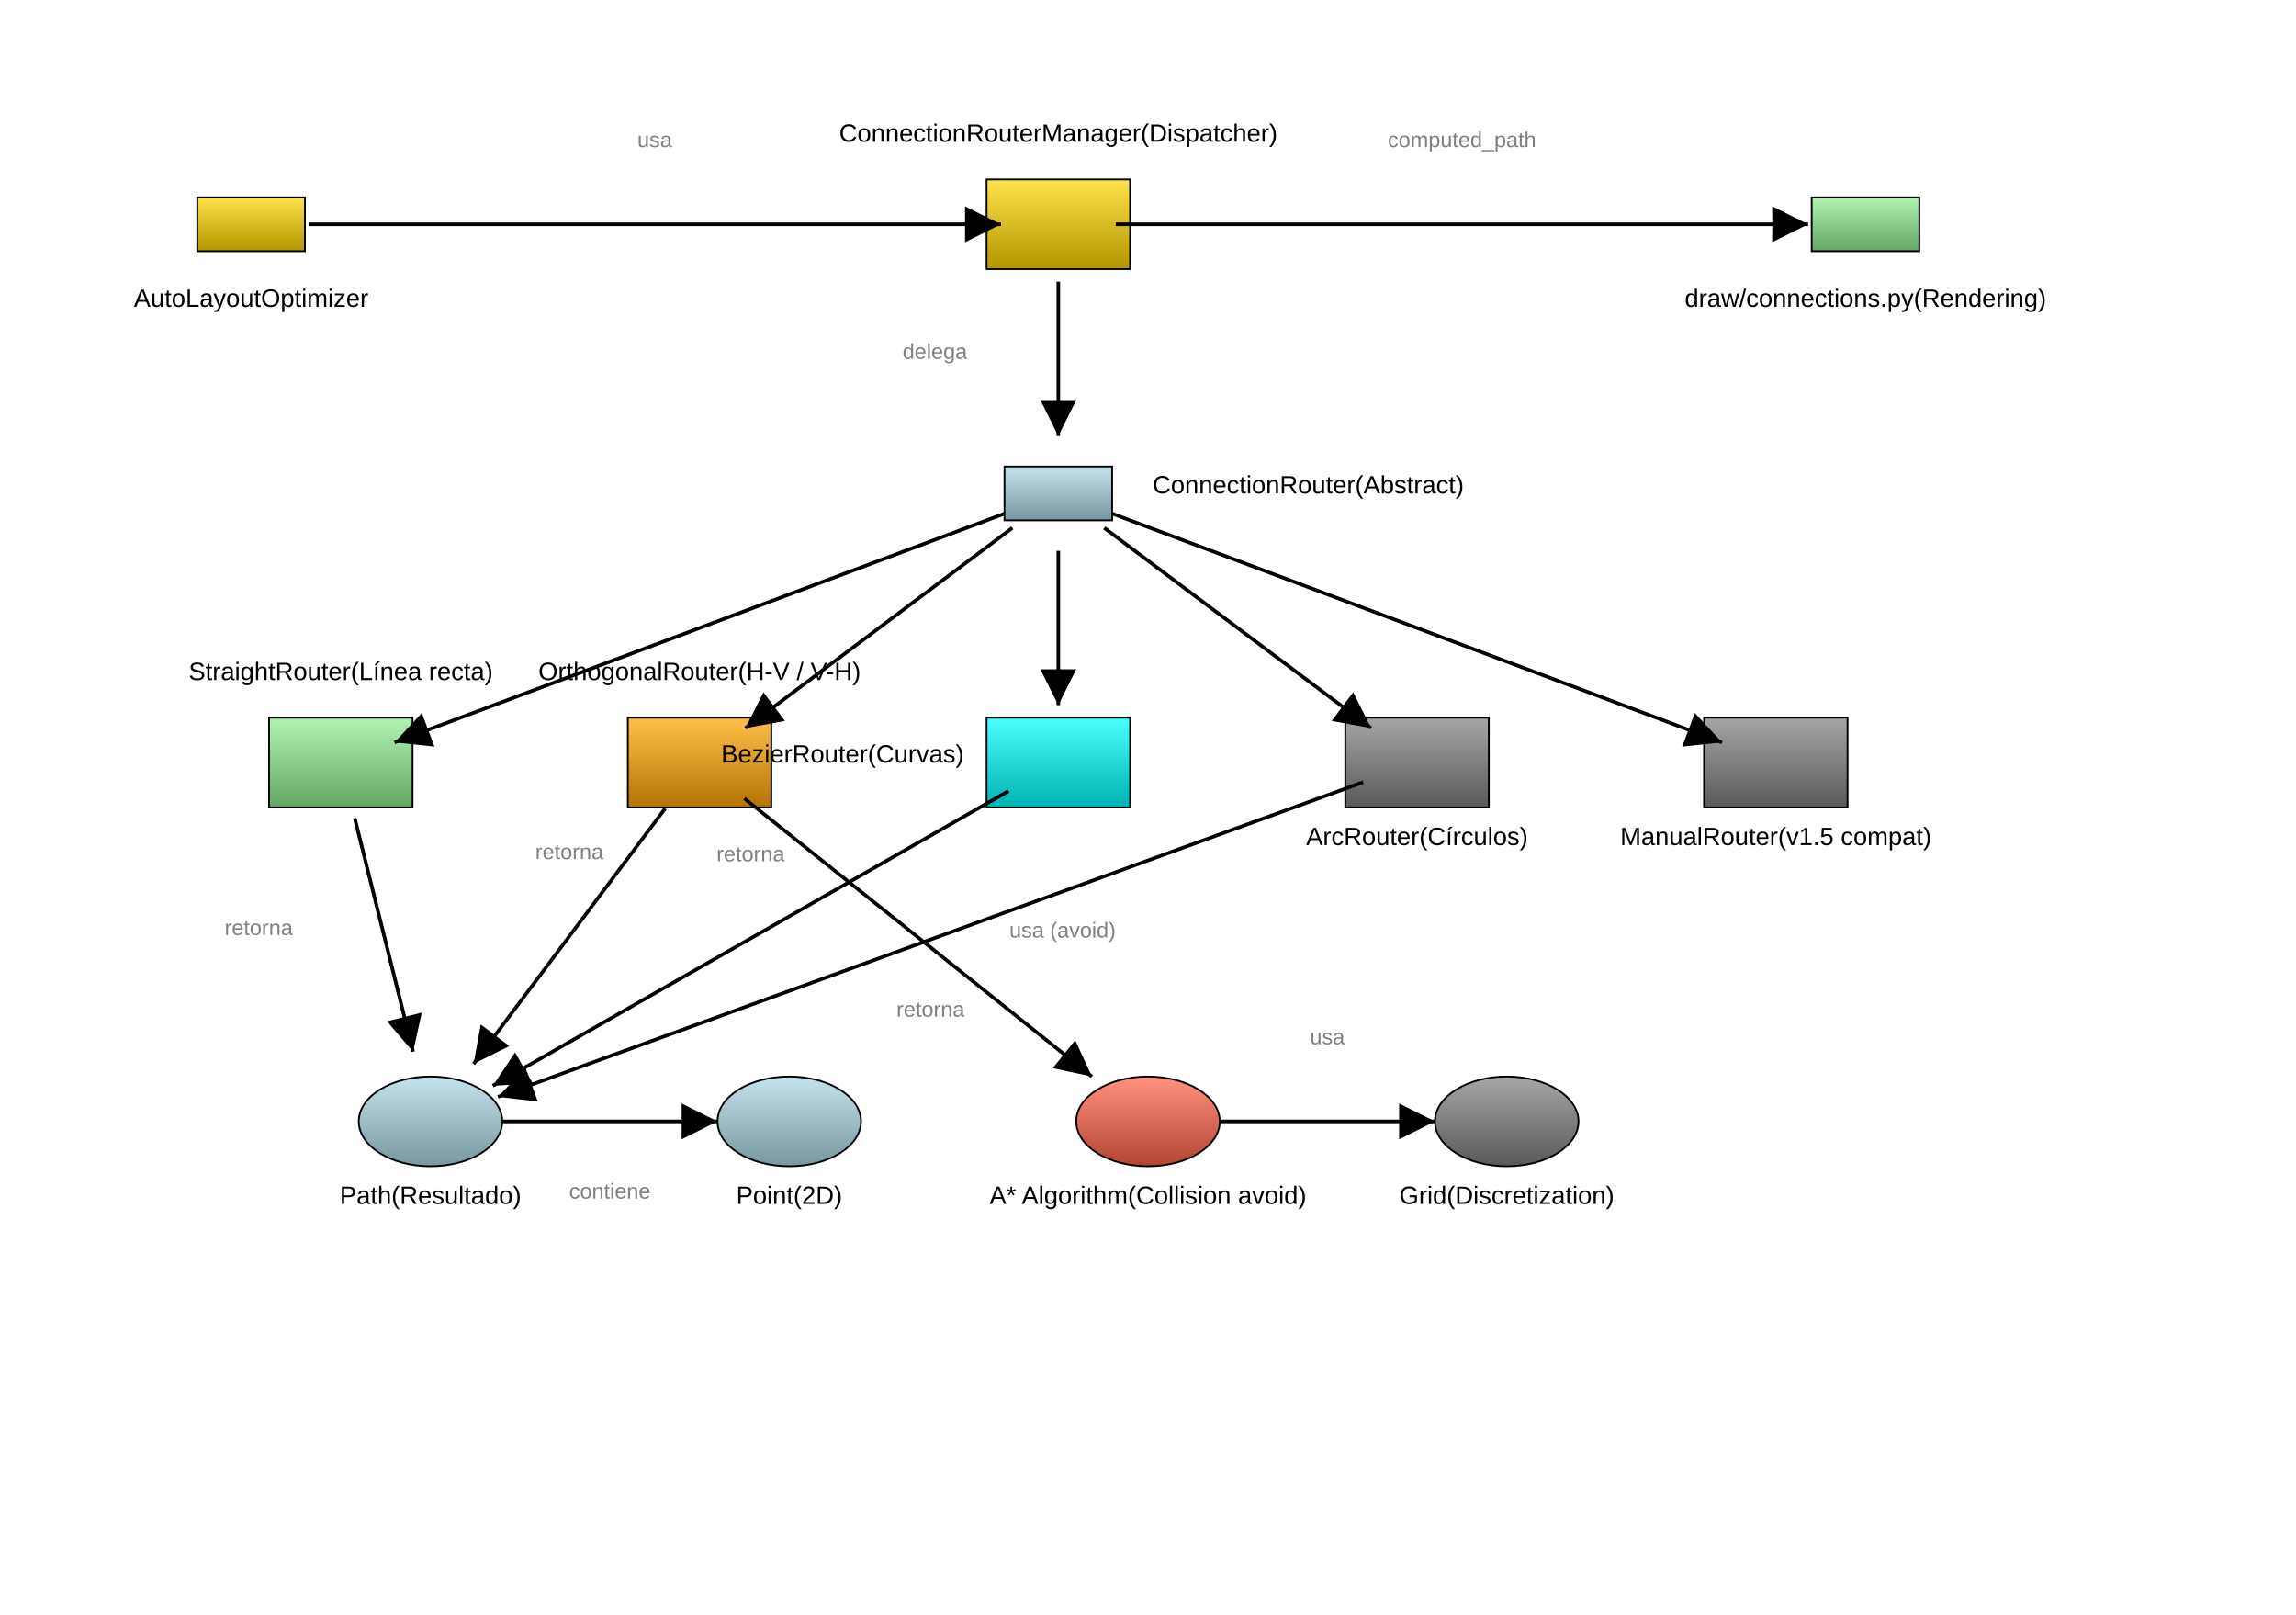
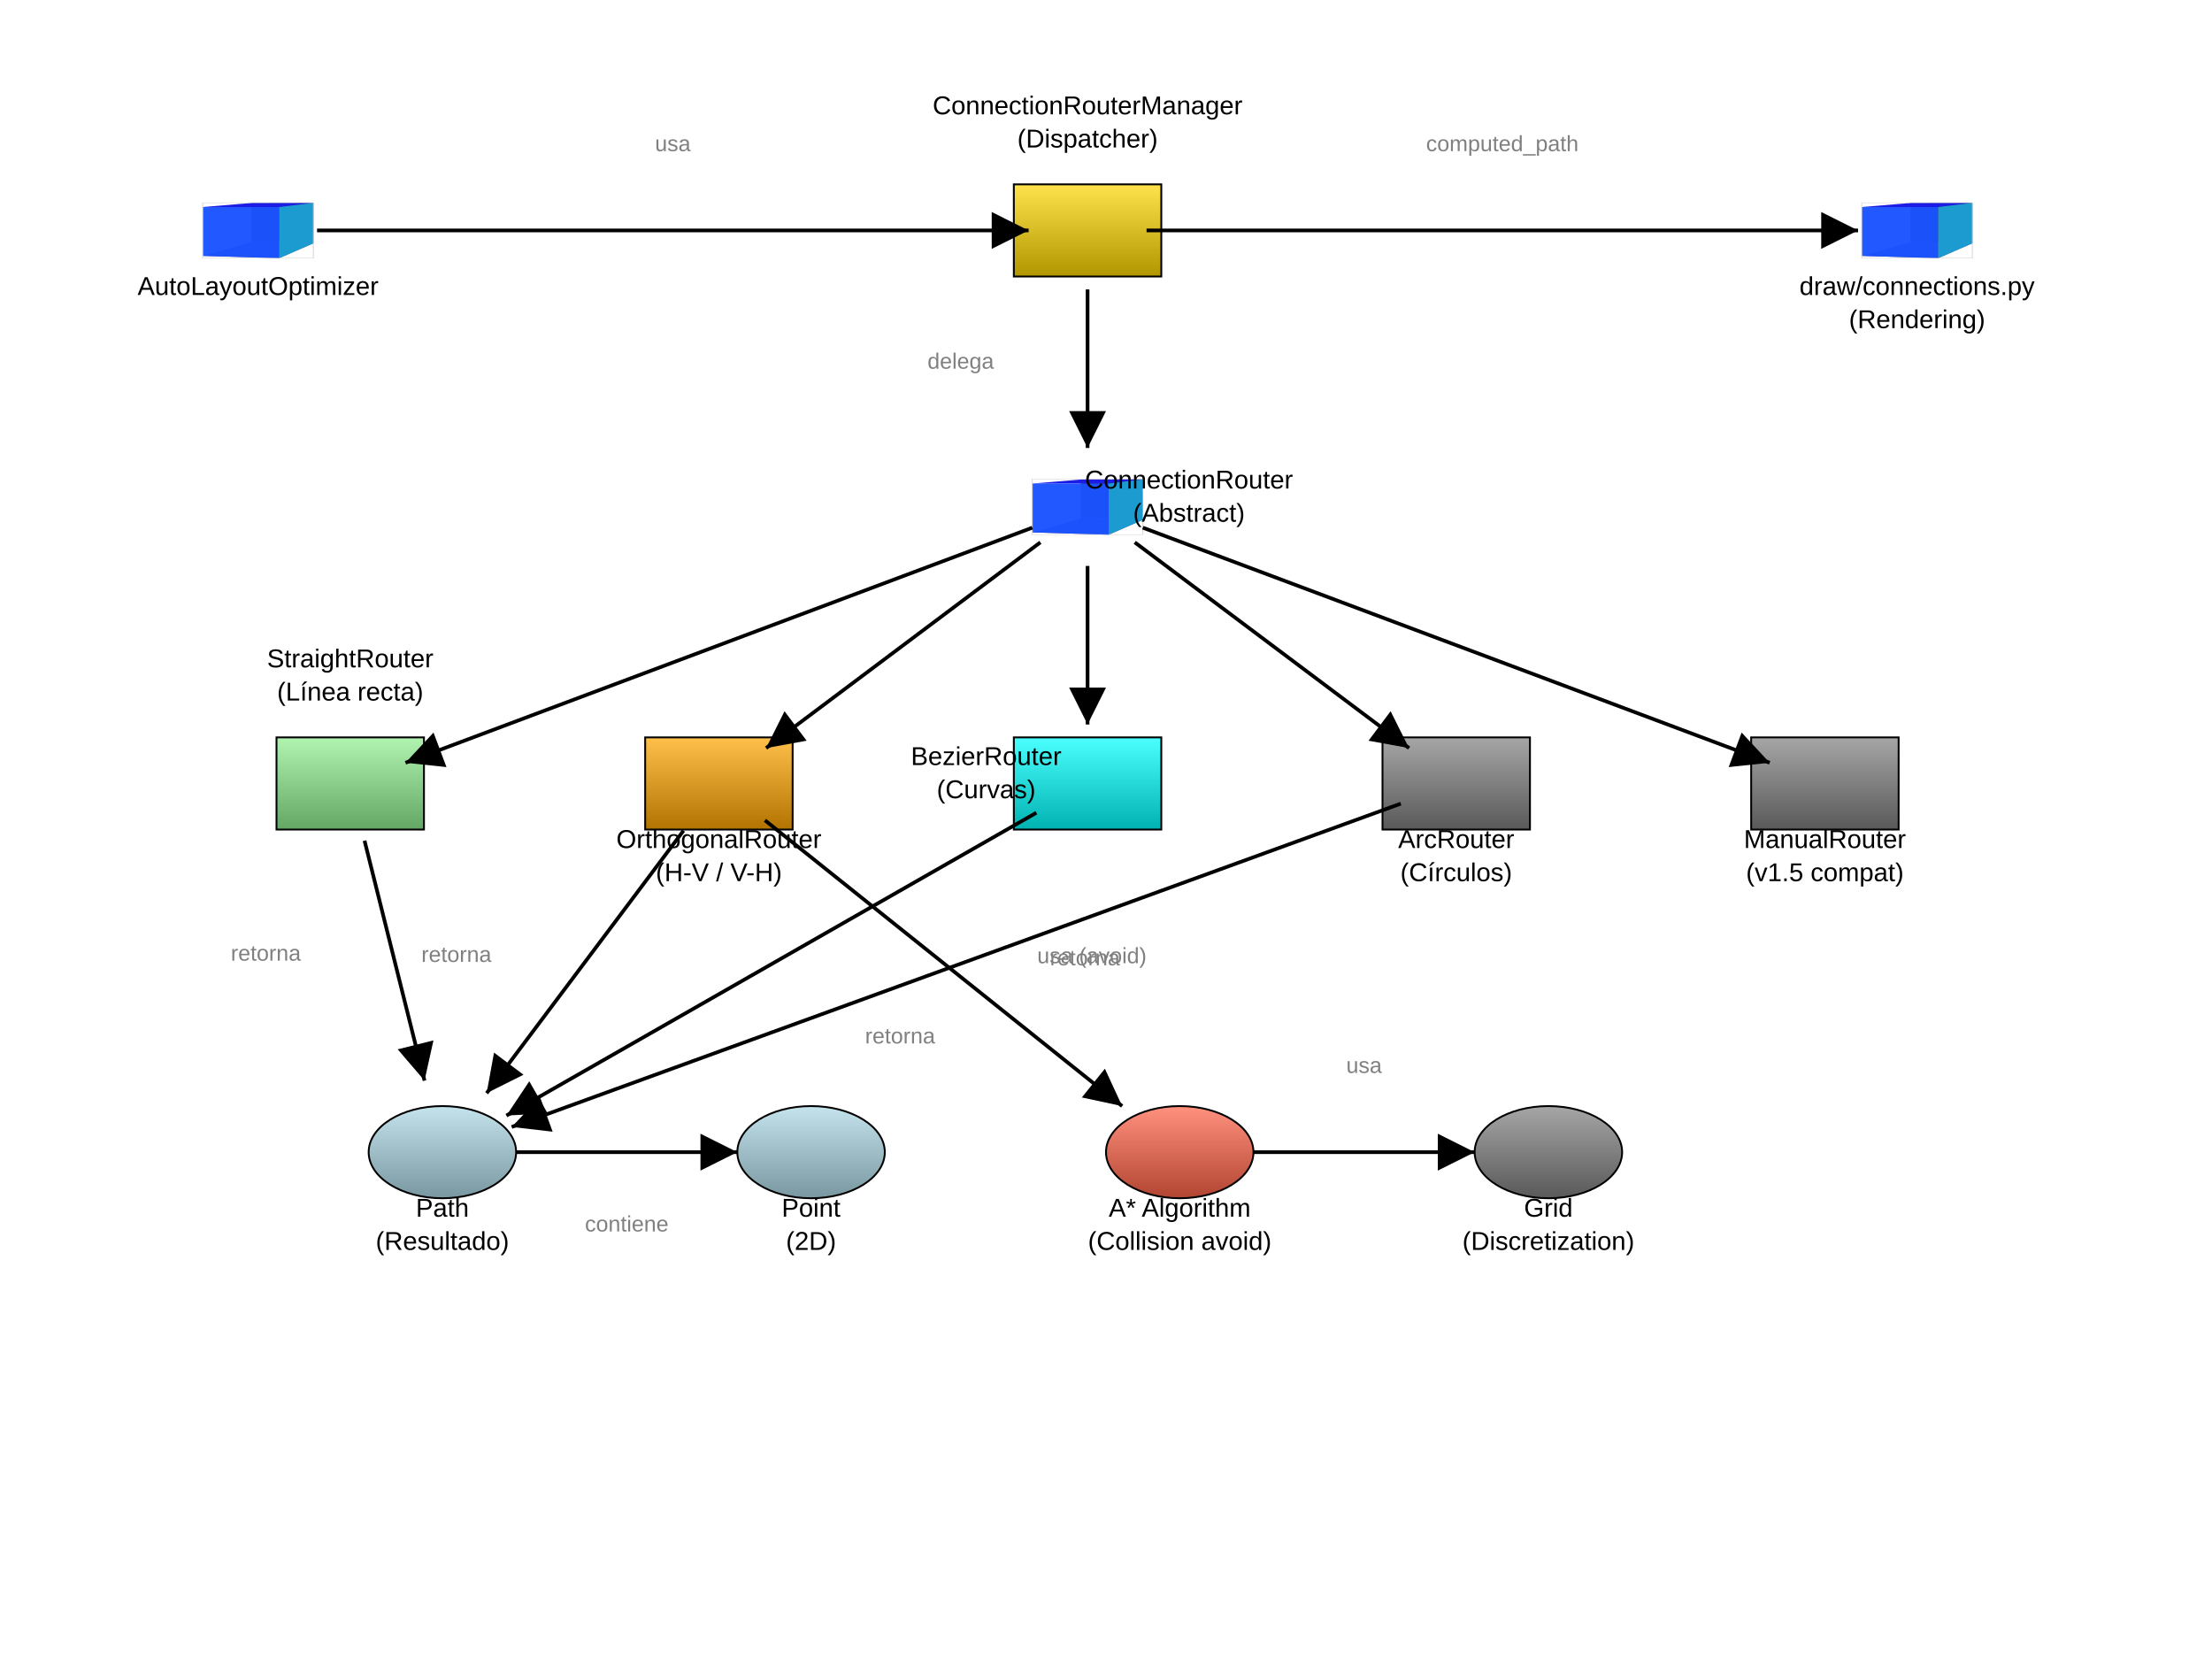
- <svg xmlns="http://www.w3.org/2000/svg" baseProfile="full" height="900" version="1.1" viewBox="0,0,1280,900" width="1280">
+ <svg xmlns="http://www.w3.org/2000/svg" baseProfile="full" height="900" version="1.1" viewBox="0,0,1200,900" width="1200">
  <defs>
    <marker id="arrow-end" markerHeight="10" markerWidth="10" orient="auto" refX="10" refY="5">
      <path d="M 0 0 L 10 5 L 0 10 z" fill="black" />
    </marker>
    <marker id="arrow-start" markerHeight="10" markerWidth="10" orient="auto" refX="0" refY="5">
      <path d="M 10 0 L 0 5 L 10 10 z" fill="black" />
    </marker>
    <linearGradient id="gradient-manager" x1="0%" x2="0%" y1="0%" y2="100%">
      <stop offset="0%" stop-color="#ffe34c" />
      <stop offset="100%" stop-color="#b29600" />
    </linearGradient>
    <linearGradient id="gradient-router-base" x1="0%" x2="0%" y1="0%" y2="100%">
      <stop offset="0%" stop-color="#c5e3ed" />
      <stop offset="100%" stop-color="#7997a1" />
    </linearGradient>
    <linearGradient id="gradient-straight" x1="0%" x2="0%" y1="0%" y2="100%">
      <stop offset="0%" stop-color="#b1f3b1" />
      <stop offset="100%" stop-color="#64a664" />
    </linearGradient>
    <linearGradient id="gradient-orthogonal" x1="0%" x2="0%" y1="0%" y2="100%">
      <stop offset="0%" stop-color="#ffc04c" />
      <stop offset="100%" stop-color="#b27300" />
    </linearGradient>
    <linearGradient id="gradient-bezier" x1="0%" x2="0%" y1="0%" y2="100%">
      <stop offset="0%" stop-color="#4cffff" />
      <stop offset="100%" stop-color="#00b2b2" />
    </linearGradient>
    <linearGradient id="gradient-arc" x1="0%" x2="0%" y1="0%" y2="100%">
      <stop offset="0%" stop-color="#a6a6a6" />
      <stop offset="100%" stop-color="#595959" />
    </linearGradient>
    <linearGradient id="gradient-manual" x1="0%" x2="0%" y1="0%" y2="100%">
      <stop offset="0%" stop-color="#a6a6a6" />
      <stop offset="100%" stop-color="#595959" />
    </linearGradient>
    <linearGradient id="gradient-path-class" x1="0%" x2="0%" y1="0%" y2="100%">
      <stop offset="0%" stop-color="#c5e3ed" />
      <stop offset="100%" stop-color="#7997a1" />
    </linearGradient>
    <linearGradient id="gradient-point-class" x1="0%" x2="0%" y1="0%" y2="100%">
      <stop offset="0%" stop-color="#c5e3ed" />
      <stop offset="100%" stop-color="#7997a1" />
    </linearGradient>
    <linearGradient id="gradient-astar" x1="0%" x2="0%" y1="0%" y2="100%">
      <stop offset="0%" stop-color="#ff917e" />
      <stop offset="100%" stop-color="#b24531" />
    </linearGradient>
    <linearGradient id="gradient-grid" x1="0%" x2="0%" y1="0%" y2="100%">
      <stop offset="0%" stop-color="#a6a6a6" />
      <stop offset="100%" stop-color="#595959" />
    </linearGradient>
    <linearGradient id="gradient-optimizer" x1="0%" x2="0%" y1="0%" y2="100%">
      <stop offset="0%" stop-color="#ffe34c" />
      <stop offset="100%" stop-color="#b29600" />
    </linearGradient>
    <linearGradient id="gradient-draw-connections" x1="0%" x2="0%" y1="0%" y2="100%">
      <stop offset="0%" stop-color="#b1f3b1" />
      <stop offset="100%" stop-color="#64a664" />
    </linearGradient>
  </defs>
  <rect fill="url(#gradient-manager)" height="50" stroke="black" width="80" x="550" y="100" />
-   <rect fill="url(#gradient-router-base)" height="30.0" stroke="black" width="60.0" x="560.0" y="260.0" />
+   <g id="router-base">
+     <g transform="translate(560.0,260.0) scale(1.204819,0.6928406) translate(-0.9,-1.4)">
+       <path d="M 22.754,32.117 0.945,43 V 4.729 L 22.754,1.57 Z" fill="#e9e9ff" stroke="none" />
+       <path d="M 50.713,33.121 V 1.463 L 22.754,1.57 V 32.117 Z" fill="#353564" stroke="none" />
+       <path d="M 50.713,33.121 35.296,44.771 0.945,43 22.754,32.117 Z" fill="#4d4d9f" stroke="none" />
+       <path d="M 50.713,1.463 35.296,4.738 0.945,4.729 22.754,1.57 Z" fill="#1c1ce6" opacity="1" stroke="none" />
+       <path d="M 35.296,44.771 V 4.738 L 0.945,4.729 V 43 Z" fill="#1a52ff" opacity="0.96" stroke="none" />
+       <path d="M 50.713,33.121 35.296,44.771 V 4.738 L 50.713,1.463 Z" fill="#1c9bd0" stroke="none" />
+       <rect fill="none" height="43.3" opacity="0.67" stroke="#cbcbcb" stroke-width="0.48" width="49.8" x="0.9" y="1.4" />
+     </g>
+   </g>
  <rect fill="url(#gradient-straight)" height="50" stroke="black" width="80" x="150" y="400" />
  <rect fill="url(#gradient-orthogonal)" height="50" stroke="black" width="80" x="350" y="400" />
  <rect fill="url(#gradient-bezier)" height="50" stroke="black" width="80" x="550" y="400" />
  <rect fill="url(#gradient-arc)" height="50" stroke="black" width="80" x="750" y="400" />
  <rect fill="url(#gradient-manual)" height="50" stroke="black" width="80" x="950" y="400" />
  <ellipse cx="240.0" cy="625.0" fill="url(#gradient-path-class)" rx="40.0" ry="25.0" stroke="black" />
  <ellipse cx="440.0" cy="625.0" fill="url(#gradient-point-class)" rx="40.0" ry="25.0" stroke="black" />
  <ellipse cx="640.0" cy="625.0" fill="url(#gradient-astar)" rx="40.0" ry="25.0" stroke="black" />
  <ellipse cx="840.0" cy="625.0" fill="url(#gradient-grid)" rx="40.0" ry="25.0" stroke="black" />
-   <rect fill="url(#gradient-optimizer)" height="30.0" stroke="black" width="60.0" x="110.0" y="110.0" />
-   <rect fill="url(#gradient-draw-connections)" height="30.0" stroke="black" width="60.0" x="1010.0" y="110.0" />
+   <g id="optimizer">
+     <g transform="translate(110.0,110.0) scale(1.204819,0.6928406) translate(-0.9,-1.4)">
+       <path d="M 22.754,32.117 0.945,43 V 4.729 L 22.754,1.57 Z" fill="#e9e9ff" stroke="none" />
+       <path d="M 50.713,33.121 V 1.463 L 22.754,1.57 V 32.117 Z" fill="#353564" stroke="none" />
+       <path d="M 50.713,33.121 35.296,44.771 0.945,43 22.754,32.117 Z" fill="#4d4d9f" stroke="none" />
+       <path d="M 50.713,1.463 35.296,4.738 0.945,4.729 22.754,1.57 Z" fill="#1c1ce6" opacity="1" stroke="none" />
+       <path d="M 35.296,44.771 V 4.738 L 0.945,4.729 V 43 Z" fill="#1a52ff" opacity="0.96" stroke="none" />
+       <path d="M 50.713,33.121 35.296,44.771 V 4.738 L 50.713,1.463 Z" fill="#1c9bd0" stroke="none" />
+       <rect fill="none" height="43.3" opacity="0.67" stroke="#cbcbcb" stroke-width="0.48" width="49.8" x="0.9" y="1.4" />
+     </g>
+   </g>
+   <g id="draw-connections">
+     <g transform="translate(1010.0,110.0) scale(1.204819,0.6928406) translate(-0.9,-1.4)">
+       <path d="M 22.754,32.117 0.945,43 V 4.729 L 22.754,1.57 Z" fill="#e9e9ff" stroke="none" />
+       <path d="M 50.713,33.121 V 1.463 L 22.754,1.57 V 32.117 Z" fill="#353564" stroke="none" />
+       <path d="M 50.713,33.121 35.296,44.771 0.945,43 22.754,32.117 Z" fill="#4d4d9f" stroke="none" />
+       <path d="M 50.713,1.463 35.296,4.738 0.945,4.729 22.754,1.57 Z" fill="#1c1ce6" opacity="1" stroke="none" />
+       <path d="M 35.296,44.771 V 4.738 L 0.945,4.729 V 43 Z" fill="#1a52ff" opacity="0.96" stroke="none" />
+       <path d="M 50.713,33.121 35.296,44.771 V 4.738 L 50.713,1.463 Z" fill="#1c9bd0" stroke="none" />
+       <rect fill="none" height="43.3" opacity="0.67" stroke="#cbcbcb" stroke-width="0.48" width="49.8" x="0.9" y="1.4" />
+     </g>
+   </g>
  <line marker-end="url(#arrow-end)" stroke="black" stroke-width="2" x1="172.0" x2="558.0" y1="125.0" y2="125.0" />
  <line marker-end="url(#arrow-end)" stroke="black" stroke-width="2" x1="590.0" x2="590.0" y1="157.0" y2="243.0" />
  <line marker-end="url(#arrow-end)" stroke="black" stroke-width="2" x1="560.037" x2="219.963" y1="286.236" y2="413.764" />
  <line marker-end="url(#arrow-end)" stroke="black" stroke-width="2" x1="564.4" x2="415.6" y1="294.2" y2="405.8" />
  <line marker-end="url(#arrow-end)" stroke="black" stroke-width="2" x1="590.0" x2="590.0" y1="307.0" y2="393.0" />
  <line marker-end="url(#arrow-end)" stroke="black" stroke-width="2" x1="615.6" x2="764.4" y1="294.2" y2="405.8" />
  <line marker-end="url(#arrow-end)" stroke="black" stroke-width="2" x1="619.963" x2="960.037" y1="286.236" y2="413.764" />
  <line marker-end="url(#arrow-end)" stroke="black" stroke-width="2" x1="197.761" x2="230.299" y1="456.045" y2="586.194" />
  <line marker-end="url(#arrow-end)" stroke="black" stroke-width="2" x1="370.8" x2="264.0" y1="450.6" y2="593.0" />
  <line marker-end="url(#arrow-end)" stroke="black" stroke-width="2" x1="562.216" x2="274.73" y1="440.876" y2="605.154" />
  <line marker-end="url(#arrow-end)" stroke="black" stroke-width="2" x1="759.927" x2="277.592" y1="435.936" y2="611.33" />
  <line marker-end="url(#arrow-end)" stroke="black" stroke-width="2" x1="414.988" x2="608.765" y1="444.99" y2="600.012" />
  <line marker-end="url(#arrow-end)" stroke="black" stroke-width="2" x1="680.0" x2="800.0" y1="625.0" y2="625.0" />
  <line marker-end="url(#arrow-end)" stroke="black" stroke-width="2" x1="280.0" x2="400.0" y1="625.0" y2="625.0" />
  <line marker-end="url(#arrow-end)" stroke="black" stroke-width="2" x1="622.0" x2="1008.0" y1="125.0" y2="125.0" />
-   <text fill="black" font-family="Arial, sans-serif" font-size="14px" text-anchor="middle" x="590.0" y="79.0">ConnectionRouterManager
- (Dispatcher)</text>
-   <text fill="black" font-family="Arial, sans-serif" font-size="14px" text-anchor="start" x="642.6" y="275.0">ConnectionRouter
- (Abstract)</text>
-   <text fill="black" font-family="Arial, sans-serif" font-size="14px" text-anchor="middle" x="190.0" y="379.0">StraightRouter
- (Línea recta)</text>
-   <text fill="black" font-family="Arial, sans-serif" font-size="14px" text-anchor="middle" x="390.0" y="379.0">OrthogonalRouter
- (H-V / V-H)</text>
-   <text fill="black" font-family="Arial, sans-serif" font-size="14px" text-anchor="end" x="537.4" y="425.0">BezierRouter
- (Curvas)</text>
-   <text fill="black" font-family="Arial, sans-serif" font-size="14px" text-anchor="middle" x="790.0" y="471.0">ArcRouter
- (Círculos)</text>
-   <text fill="black" font-family="Arial, sans-serif" font-size="14px" text-anchor="middle" x="990.0" y="471.0">ManualRouter
- (v1.5 compat)</text>
-   <text fill="black" font-family="Arial, sans-serif" font-size="14px" text-anchor="middle" x="240.0" y="671.0">Path
- (Resultado)</text>
-   <text fill="black" font-family="Arial, sans-serif" font-size="14px" text-anchor="middle" x="440.0" y="671.0">Point
- (2D)</text>
-   <text fill="black" font-family="Arial, sans-serif" font-size="14px" text-anchor="middle" x="640.0" y="671.0">A* Algorithm
- (Collision avoid)</text>
-   <text fill="black" font-family="Arial, sans-serif" font-size="14px" text-anchor="middle" x="840.0" y="671.0">Grid
- (Discretization)</text>
-   <text fill="black" font-family="Arial, sans-serif" font-size="14px" text-anchor="middle" x="140.0" y="171.0">AutoLayoutOptimizer</text>
-   <text fill="black" font-family="Arial, sans-serif" font-size="14px" text-anchor="middle" x="1040.0" y="171.0">draw/connections.py
- (Rendering)</text>
+   <text fill="black" font-family="Arial, sans-serif" font-size="14px" text-anchor="middle" x="590.0" y="62">ConnectionRouterManager</text>
+   <text fill="black" font-family="Arial, sans-serif" font-size="14px" text-anchor="middle" x="590.0" y="80">(Dispatcher)</text>
+   <text fill="black" font-family="Arial, sans-serif" font-size="14px" text-anchor="middle" x="645.0" y="265.0">ConnectionRouter</text>
+   <text fill="black" font-family="Arial, sans-serif" font-size="14px" text-anchor="middle" x="645.0" y="283.0">(Abstract)</text>
+   <text fill="black" font-family="Arial, sans-serif" font-size="14px" text-anchor="middle" x="190.0" y="362">StraightRouter</text>
+   <text fill="black" font-family="Arial, sans-serif" font-size="14px" text-anchor="middle" x="190.0" y="380">(Línea recta)</text>
+   <text fill="black" font-family="Arial, sans-serif" font-size="14px" text-anchor="middle" x="390.0" y="460.0">OrthogonalRouter</text>
+   <text fill="black" font-family="Arial, sans-serif" font-size="14px" text-anchor="middle" x="390.0" y="478.0">(H-V / V-H)</text>
+   <text fill="black" font-family="Arial, sans-serif" font-size="14px" text-anchor="middle" x="535" y="415.0">BezierRouter</text>
+   <text fill="black" font-family="Arial, sans-serif" font-size="14px" text-anchor="middle" x="535" y="433.0">(Curvas)</text>
+   <text fill="black" font-family="Arial, sans-serif" font-size="14px" text-anchor="middle" x="790.0" y="460.0">ArcRouter</text>
+   <text fill="black" font-family="Arial, sans-serif" font-size="14px" text-anchor="middle" x="790.0" y="478.0">(Círculos)</text>
+   <text fill="black" font-family="Arial, sans-serif" font-size="14px" text-anchor="middle" x="990.0" y="460.0">ManualRouter</text>
+   <text fill="black" font-family="Arial, sans-serif" font-size="14px" text-anchor="middle" x="990.0" y="478.0">(v1.5 compat)</text>
+   <text fill="black" font-family="Arial, sans-serif" font-size="14px" text-anchor="middle" x="240.0" y="660.0">Path</text>
+   <text fill="black" font-family="Arial, sans-serif" font-size="14px" text-anchor="middle" x="240.0" y="678.0">(Resultado)</text>
+   <text fill="black" font-family="Arial, sans-serif" font-size="14px" text-anchor="middle" x="440.0" y="660.0">Point</text>
+   <text fill="black" font-family="Arial, sans-serif" font-size="14px" text-anchor="middle" x="440.0" y="678.0">(2D)</text>
+   <text fill="black" font-family="Arial, sans-serif" font-size="14px" text-anchor="middle" x="640.0" y="660.0">A* Algorithm</text>
+   <text fill="black" font-family="Arial, sans-serif" font-size="14px" text-anchor="middle" x="640.0" y="678.0">(Collision avoid)</text>
+   <text fill="black" font-family="Arial, sans-serif" font-size="14px" text-anchor="middle" x="840.0" y="660.0">Grid</text>
+   <text fill="black" font-family="Arial, sans-serif" font-size="14px" text-anchor="middle" x="840.0" y="678.0">(Discretization)</text>
+   <text fill="black" font-family="Arial, sans-serif" font-size="14px" text-anchor="middle" x="140.0" y="160.0">AutoLayoutOptimizer</text>
+   <text fill="black" font-family="Arial, sans-serif" font-size="14px" text-anchor="middle" x="1040.0" y="160.0">draw/connections.py</text>
+   <text fill="black" font-family="Arial, sans-serif" font-size="14px" text-anchor="middle" x="1040.0" y="178.0">(Rendering)</text>
  <text fill="gray" font-family="Arial, sans-serif" font-size="12px" text-anchor="middle" x="365.0" y="82.0">usa</text>
  <text fill="gray" font-family="Arial, sans-serif" font-size="12px" text-anchor="end" x="539.2" y="200.0">delega</text>
  <text fill="gray" font-family="Arial, sans-serif" font-size="12px" text-anchor="end" x="163.23" y="521.119">retorna</text>
-   <text fill="gray" font-family="Arial, sans-serif" font-size="12px" text-anchor="middle" x="317.4" y="478.8">retorna</text>
-   <text fill="gray" font-family="Arial, sans-serif" font-size="12px" text-anchor="middle" x="418.473" y="480.015">retorna</text>
-   <text fill="gray" font-family="Arial, sans-serif" font-size="12px" text-anchor="middle" x="518.759" y="566.633">retorna</text>
+   <text fill="gray" font-family="Arial, sans-serif" font-size="12px" text-anchor="end" x="266.6" y="521.8">retorna</text>
+   <text fill="gray" font-family="Arial, sans-serif" font-size="12px" text-anchor="start" x="469.273" y="566.015">retorna</text>
+   <text fill="gray" font-family="Arial, sans-serif" font-size="12px" text-anchor="start" x="569.559" y="523.633">retorna</text>
  <text fill="gray" font-family="Arial, sans-serif" font-size="12px" text-anchor="start" x="562.677" y="522.501">usa (avoid)</text>
  <text fill="gray" font-family="Arial, sans-serif" font-size="12px" text-anchor="middle" x="740.0" y="582.0">usa</text>
  <text fill="gray" font-family="Arial, sans-serif" font-size="12px" text-anchor="middle" x="340.0" y="668.0">contiene</text>
  <text fill="gray" font-family="Arial, sans-serif" font-size="12px" text-anchor="middle" x="815.0" y="82.0">computed_path</text>
</svg>
